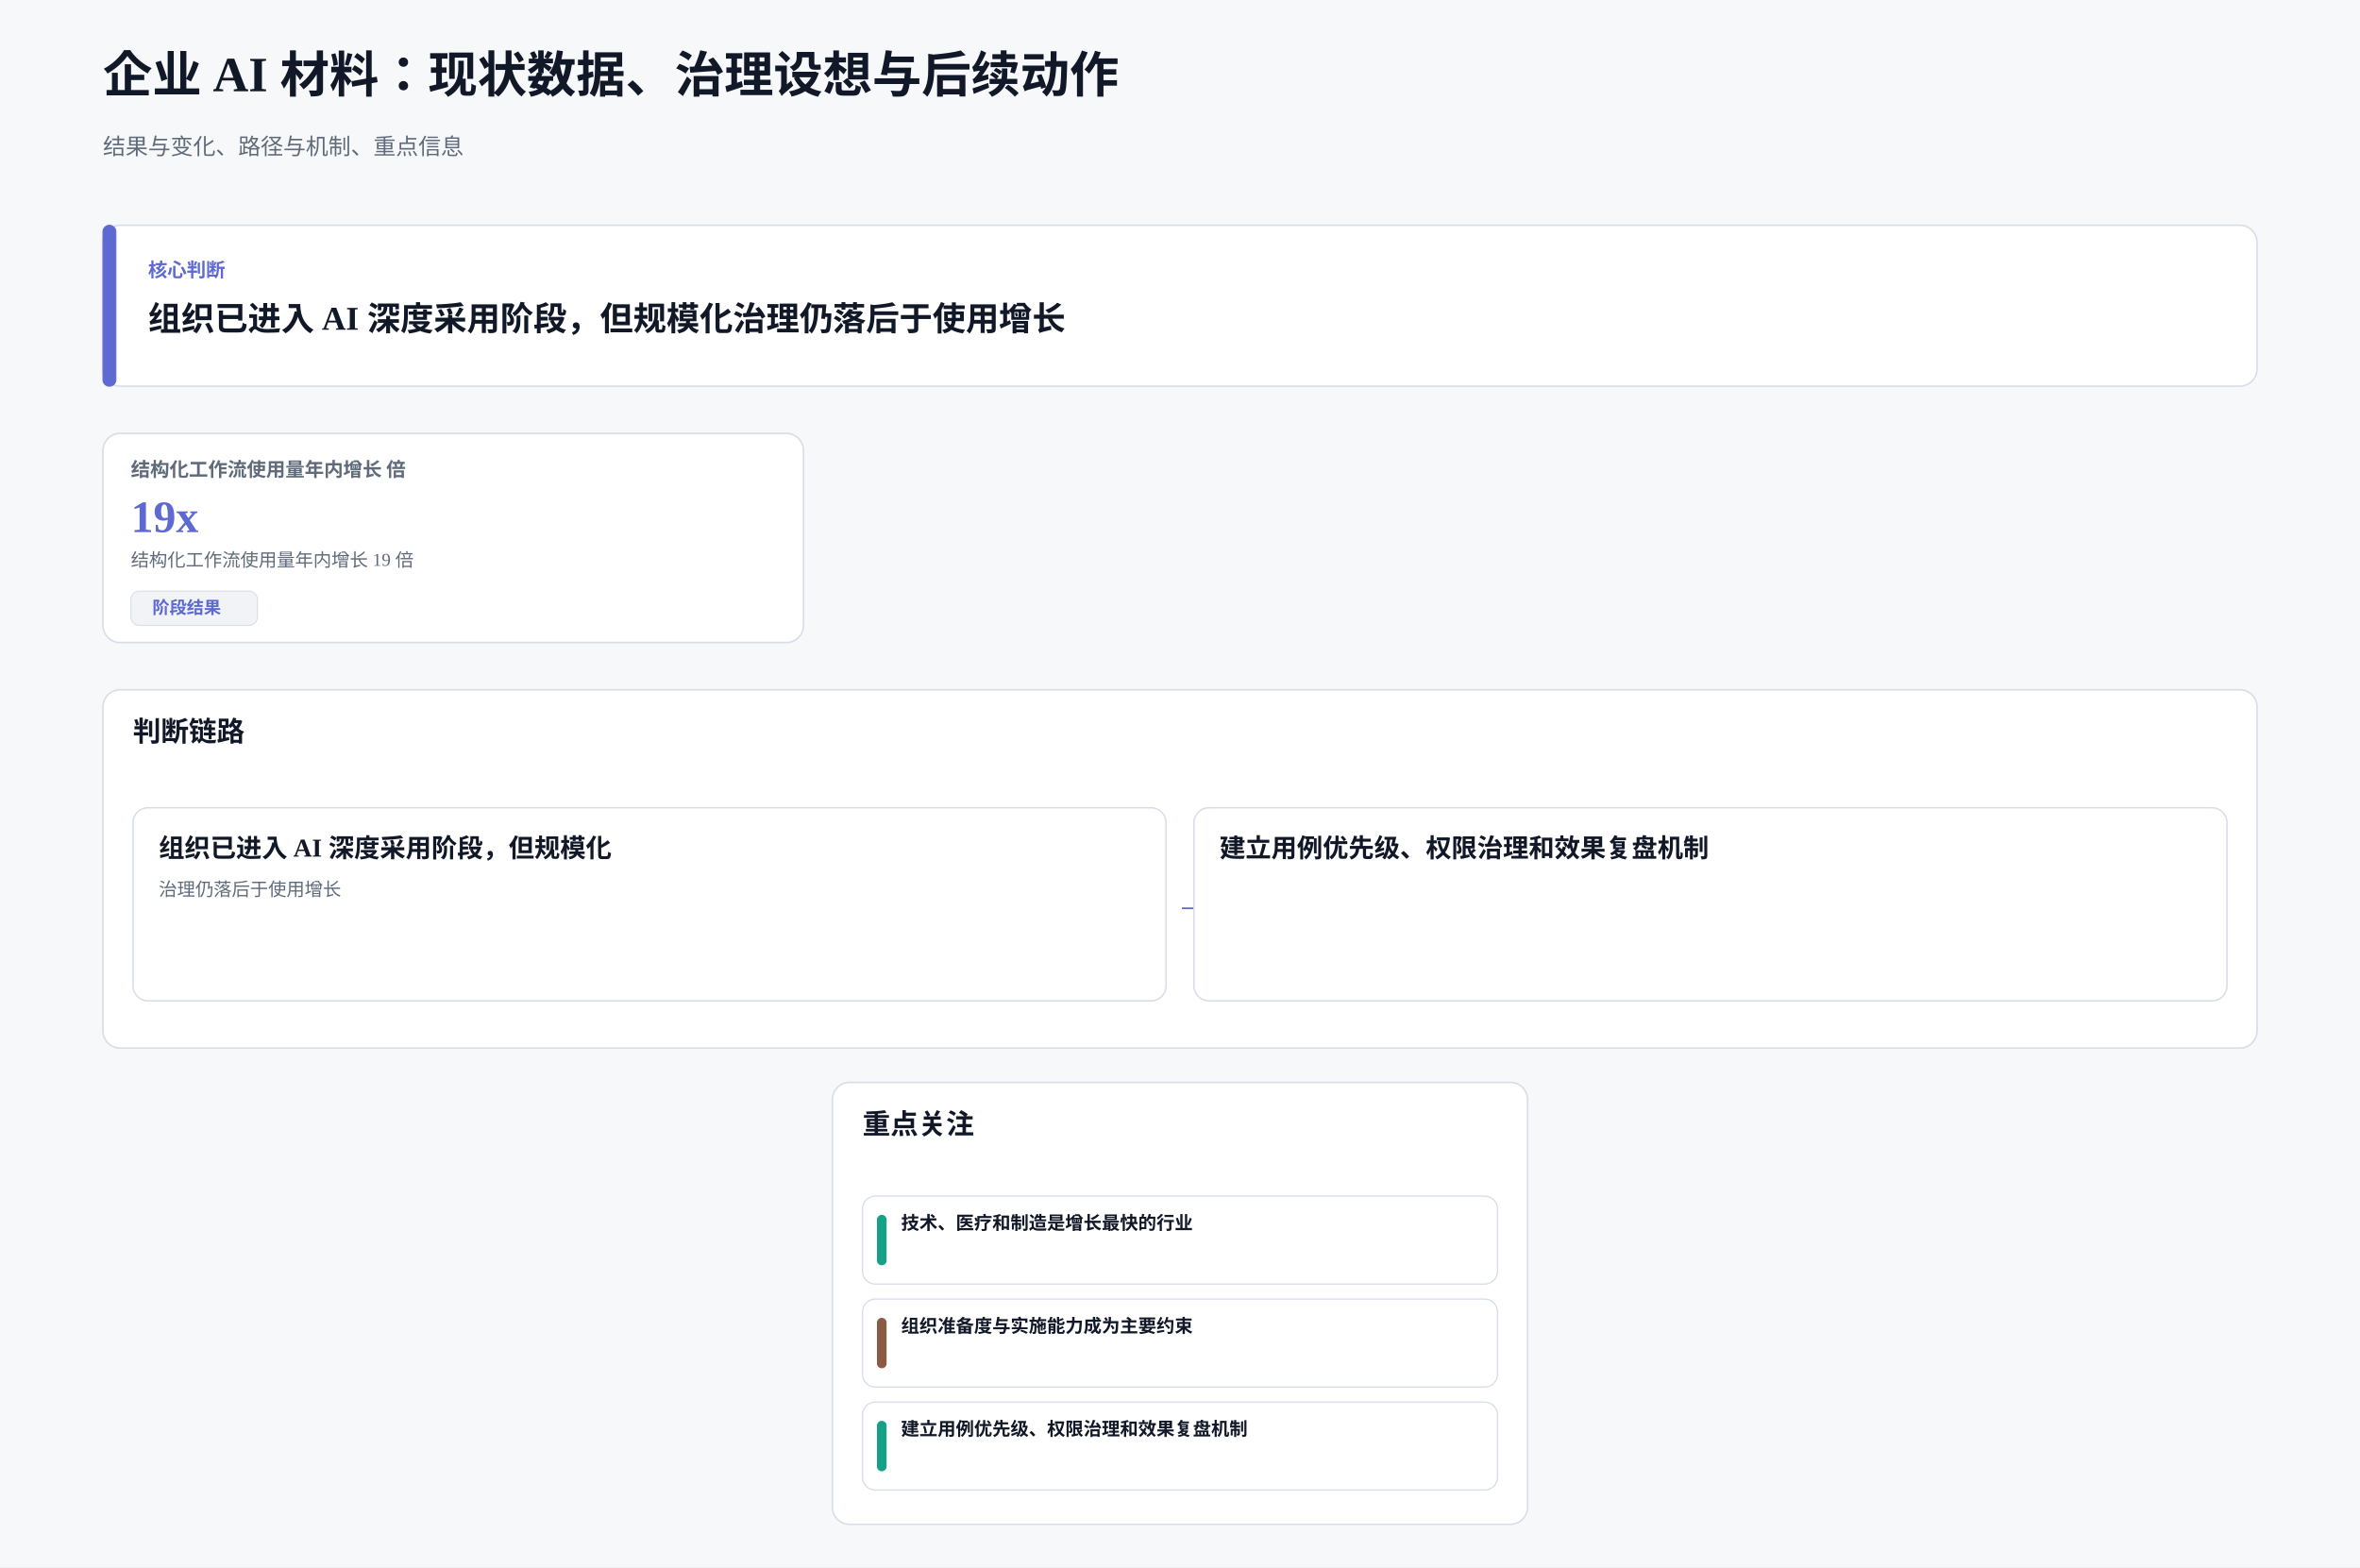
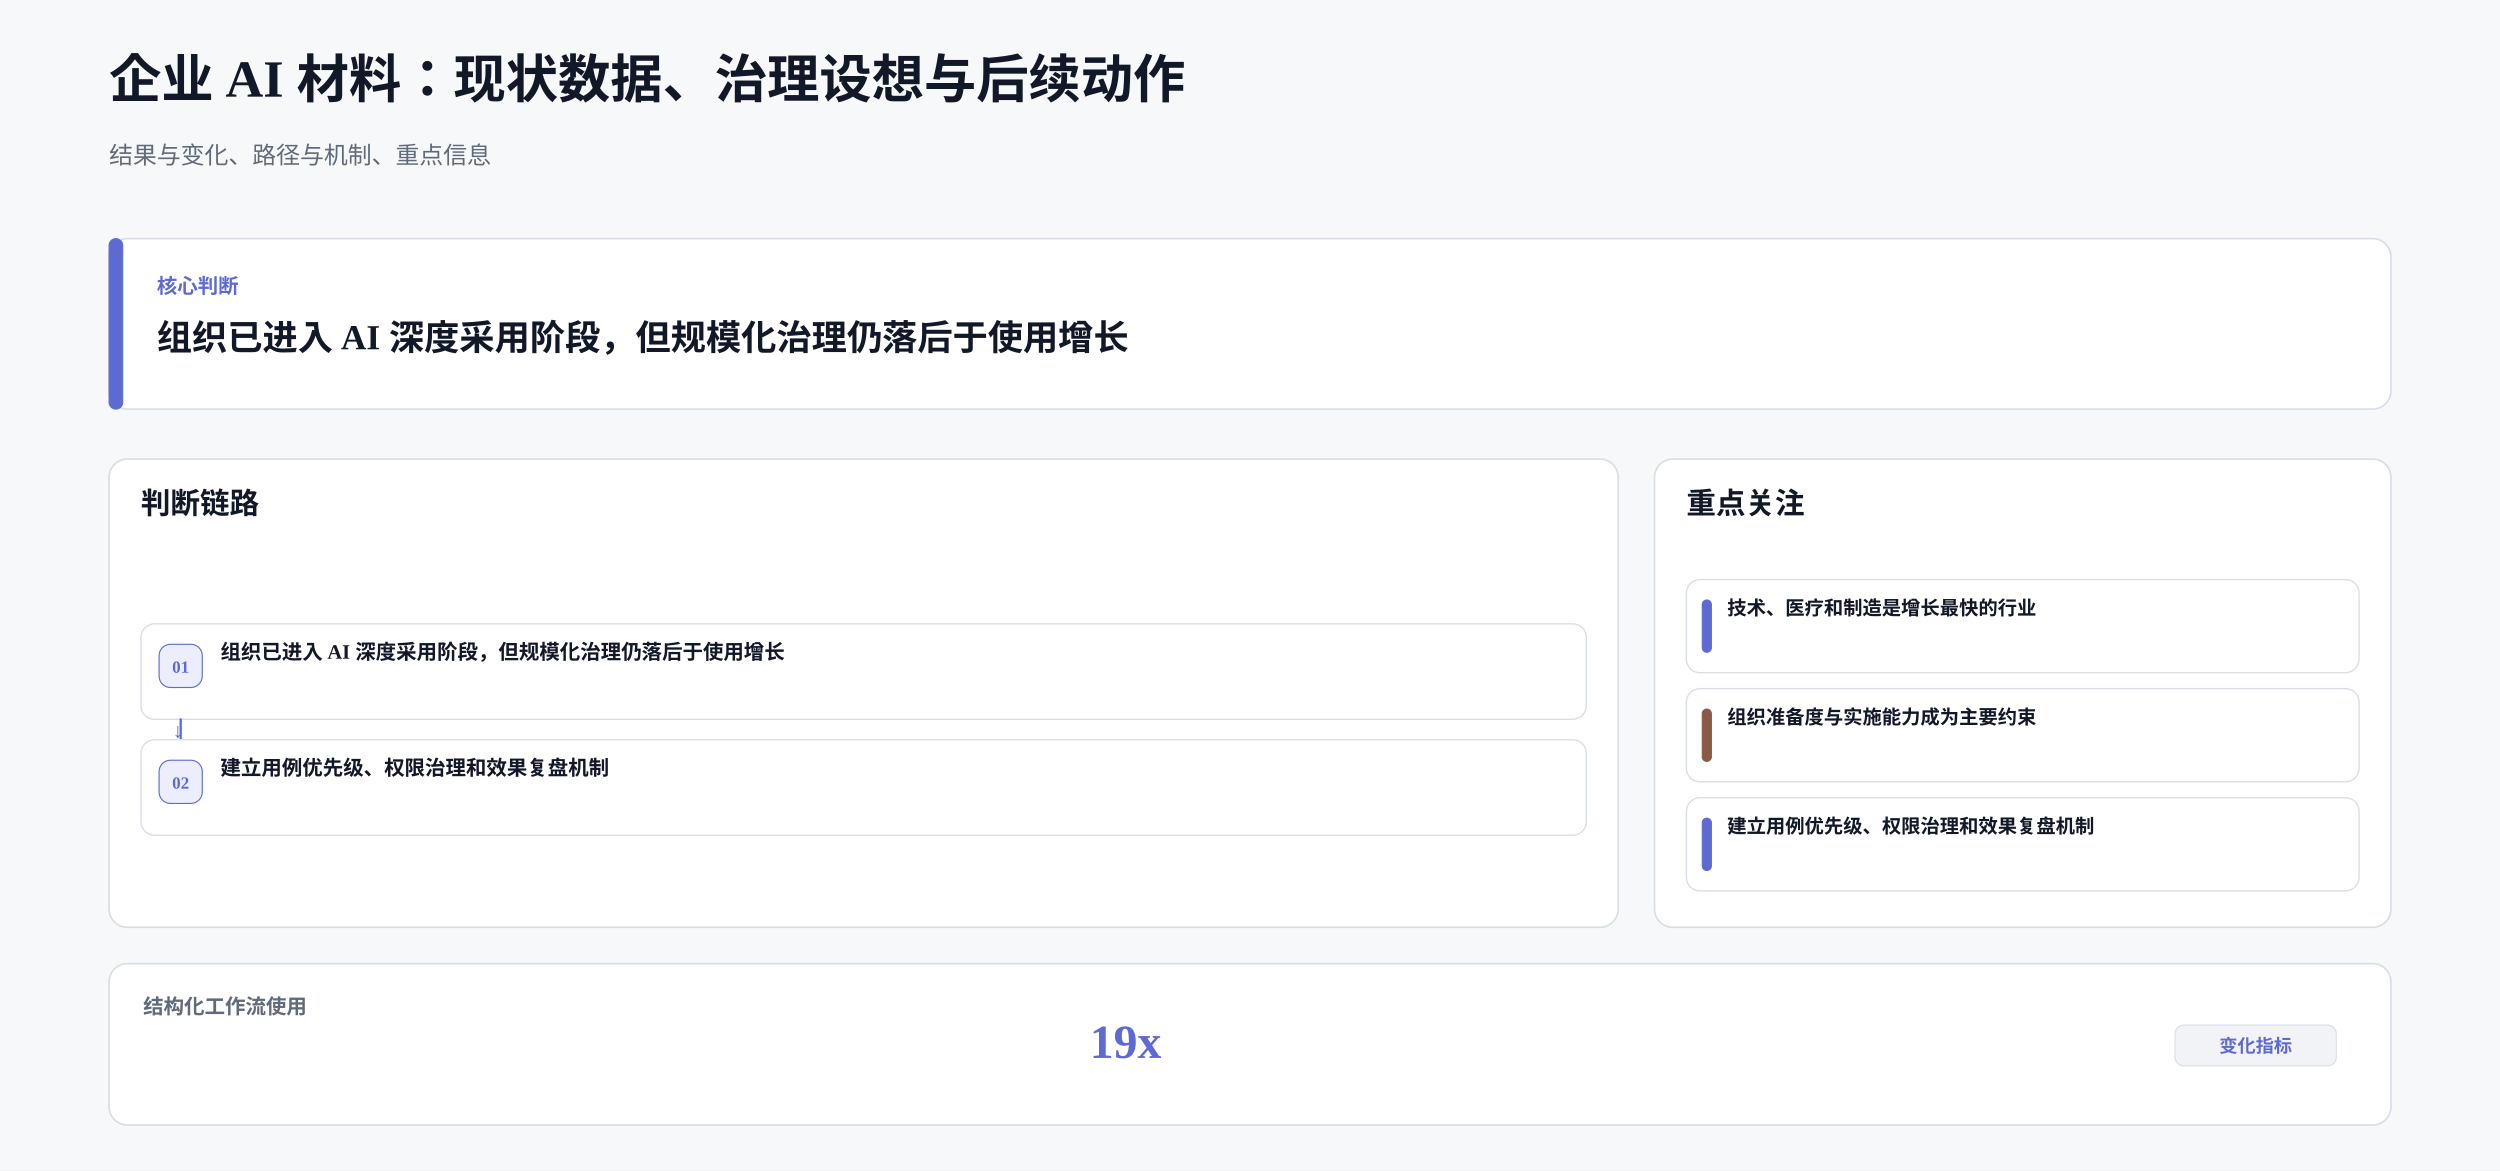
- <svg xmlns="http://www.w3.org/2000/svg" width="2200" height="1461" viewBox="0 0 2200 1461" data-layout-engine="v4" data-layout="expression-canvas" data-pipeline-version="4.4" data-expression-mode="narrative-map" data-page-skeleton="left-right-argument">
-   <rect x="0" y="0" width="2200" height="1461" rx="0" fill="#F7F8FA" stroke="#F7F8FA" stroke-width="0" />
+ <svg xmlns="http://www.w3.org/2000/svg" width="2200" height="1030" viewBox="0 0 2200 1030" data-layout-engine="v4" data-layout="expression-canvas" data-pipeline-version="4.4" data-expression-mode="narrative-map" data-page-skeleton="left-right-argument">
+   <rect x="0" y="0" width="2200" height="1030" rx="0" fill="#F7F8FA" stroke="#F7F8FA" stroke-width="0" />
  <g>
    <g data-v43-block="title" data-block-type="title" data-x="96" data-y="40" data-width="2008" data-height="170" data-column="full">
      <text x="96" y="86" font-size="46" fill="#111827" font-weight="700">
        <tspan x="96" dy="0">企业 AI 材料：现状数据、治理设想与后续动作</tspan>
      </text>
      <text x="96" y="144" font-size="21" fill="#5F6B7A" font-weight="500">
        <tspan x="96" dy="0">结果与变化、路径与机制、重点信息</tspan>
      </text>
    </g>
    <g data-v43-block="statement" data-block-type="statement" data-x="96" data-y="210" data-width="2008" data-height="150" data-column="full">
      <rect x="96" y="210" width="2008" height="150" rx="16" fill="#FFFFFF" stroke="#D8DEE8" stroke-width="1.5" />
      <rect x="96" y="210" width="12" height="150" rx="6" fill="#5E6AD2" stroke="#5E6AD2" stroke-width="1" />
      <text x="138" y="258" font-size="18" fill="#5E6AD2" font-weight="700">
        <tspan x="138" dy="0">核心判断</tspan>
      </text>
      <text x="138" y="308" font-size="31" fill="#111827" font-weight="700">
        <tspan x="138" dy="0">组织已进入 AI 深度采用阶段，但规模化治理仍落后于使用增长</tspan>
      </text>
    </g>
-     <g data-v43-block="metrics" data-block-type="metric-group" data-x="96" data-y="404" data-width="2008" data-height="195" data-column="full">
-       <rect x="96" y="404" width="653" height="195" rx="16" fill="#FFFFFF" stroke="#D8DEE8" stroke-width="1.5" data-tone-group="parallel-metrics" data-metric-card="true" data-metric-row="0" />
-       <text x="122" y="444" font-size="18" fill="#5F6B7A" font-weight="700">
-         <tspan x="122" dy="0">结构化工作流使用量年内增长 倍</tspan>
+     <g data-v43-block="narrative-chain-1" data-block-type="narrative-chain" data-x="96" data-y="404" data-width="1328" data-height="412" data-column="left" data-row="0" data-span="8" data-row-alignment="filled" data-offset-span="0" data-density="medium" data-preferred-width="1328" data-text-units="53" data-item-count="2" data-item-layout="vertical-chain" data-layout-reason="left-right-argument-primary-chain">
+       <rect x="96" y="404" width="1328" height="412" rx="16" fill="#FFFFFF" stroke="#D8DEE8" stroke-width="1.5" data-v4-block-card="true" />
+       <text x="124" y="452" font-size="26" fill="#111827" font-weight="700">
+         <tspan x="124" dy="0">判断链路</tspan>
      </text>
-       <text x="122" y="496" font-size="42" fill="#5E6AD2" font-weight="700">
-         <tspan x="122" dy="0">19x</tspan>
+       <rect x="124" y="549" width="1272" height="84" rx="12" fill="#FFFFFF" stroke="#D8DEE8" stroke-width="1.2" />
+       <rect x="140" y="567" width="38" height="38" rx="10" fill="#ECEEFE" stroke="#5E6AD2" stroke-width="1" />
+       <text x="159" y="592" font-size="15" fill="#5E6AD2" font-weight="700" text-anchor="middle">
+         <tspan x="159" dy="0">01</tspan>
      </text>
-       <text x="122" y="528" font-size="17" fill="#5F6B7A" font-weight="500">
-         <tspan x="122" dy="0">结构化工作流使用量年内增长 19 倍</tspan>
+       <text x="194" y="580" font-size="18" fill="#111827" font-weight="700">
+         <tspan x="194" dy="0">组织已进入 AI 深度采用阶段，但规模化治理仍落后于使用增长</tspan>
      </text>
-       <rect x="122" y="551" width="118" height="32" rx="8" fill="#F1F3F6" stroke="#D8DEE8" stroke-width="1" />
-       <text x="142" y="572" font-size="16" fill="#5E6AD2" font-weight="700">
-         <tspan x="142" dy="0">阶段结果</tspan>
+       <line x1="159" y1="633" x2="159" y2="651" stroke="#5E6AD2" stroke-width="2" stroke-linecap="round" />
+       <text x="152" y="649" font-size="18" fill="#5E6AD2" font-weight="700">
+         <tspan x="152" dy="0">↓</tspan>
+       </text>
+       <rect x="124" y="651" width="1272" height="84" rx="12" fill="#FFFFFF" stroke="#D8DEE8" stroke-width="1.2" />
+       <rect x="140" y="669" width="38" height="38" rx="10" fill="#ECEEFE" stroke="#5E6AD2" stroke-width="1" />
+       <text x="159" y="694" font-size="15" fill="#5E6AD2" font-weight="700" text-anchor="middle">
+         <tspan x="159" dy="0">02</tspan>
+       </text>
+       <text x="194" y="682" font-size="18" fill="#111827" font-weight="700">
+         <tspan x="194" dy="0">建立用例优先级、权限治理和效果复盘机制</tspan>
      </text>
    </g>
-     <g data-v43-block="narrative-chain-1" data-block-type="narrative-chain" data-x="96" data-y="643" data-width="2008" data-height="334" data-column="full" data-row="0" data-span="12" data-row-alignment="filled" data-offset-span="0" data-density="medium" data-preferred-width="2008" data-text-units="53" data-item-count="2" data-item-layout="rows" data-layout-reason="directional-reading">
-       <rect x="96" y="643" width="2008" height="334" rx="16" fill="#FFFFFF" stroke="#D8DEE8" stroke-width="1.5" data-v4-block-card="true" />
-       <text x="124" y="691" font-size="26" fill="#111827" font-weight="700">
-         <tspan x="124" dy="0">判断链路</tspan>
+     <g data-v43-block="status-board-2" data-block-type="status-board" data-x="1456" data-y="404" data-width="648" data-height="412" data-column="right" data-component-variant="status-grid" data-row="0" data-span="4" data-row-alignment="filled" data-offset-span="0" data-density="sparse" data-preferred-width="648" data-text-units="55" data-item-count="3" data-item-layout="rows" data-layout-reason="compact-status-items">
+       <rect x="1456" y="404" width="648" height="412" rx="16" fill="#FFFFFF" stroke="#D8DEE8" stroke-width="1.5" data-v4-block-card="true" />
+       <text x="1484" y="452" font-size="26" fill="#111827" font-weight="700">
+         <tspan x="1484" dy="0">重点关注</tspan>
      </text>
-       <rect x="124" y="753" width="963" height="180" rx="14" fill="#FFFFFF" stroke="#D8DEE8" stroke-width="1.4" />
-       <text x="148" y="799" font-size="24" fill="#111827" font-weight="700">
-         <tspan x="148" dy="0">组织已进入 AI 深度采用阶段，但规模化</tspan>
+       <rect x="1484" y="510" width="592" height="82" rx="12" fill="#FFFFFF" stroke="#D8DEE8" stroke-width="1.2" />
+       <rect x="1498" y="528" width="8" height="46" rx="4" fill="#5E6AD2" stroke="#5E6AD2" stroke-width="1" />
+       <text x="1520" y="541" font-size="17" fill="#111827" font-weight="700">
+         <tspan x="1520" dy="0">技术、医疗和制造是增长最快的行业</tspan>
      </text>
-       <text x="148" y="835" font-size="17" fill="#5F6B7A" font-weight="500">
-         <tspan x="148" dy="0">治理仍落后于使用增长</tspan>
+       <rect x="1484" y="606" width="592" height="82" rx="12" fill="#FFFFFF" stroke="#D8DEE8" stroke-width="1.2" />
+       <rect x="1498" y="624" width="8" height="46" rx="4" fill="#8A5A44" stroke="#8A5A44" stroke-width="1" />
+       <text x="1520" y="637" font-size="17" fill="#111827" font-weight="700">
+         <tspan x="1520" dy="0">组织准备度与实施能力成为主要约束</tspan>
      </text>
-       <text x="1094" y="853" font-size="38" fill="#5E6AD2" font-weight="700">
-         <tspan x="1094" dy="0">→</tspan>
-       </text>
-       <rect x="1113" y="753" width="963" height="180" rx="14" fill="#FFFFFF" stroke="#D8DEE8" stroke-width="1.4" />
-       <text x="1137" y="799" font-size="24" fill="#111827" font-weight="700">
-         <tspan x="1137" dy="0">建立用例优先级、权限治理和效果复盘机制</tspan>
+       <rect x="1484" y="702" width="592" height="82" rx="12" fill="#FFFFFF" stroke="#D8DEE8" stroke-width="1.2" />
+       <rect x="1498" y="720" width="8" height="46" rx="4" fill="#5E6AD2" stroke="#5E6AD2" stroke-width="1" />
+       <text x="1520" y="733" font-size="17" fill="#111827" font-weight="700">
+         <tspan x="1520" dy="0">建立用例优先级、权限治理和效果复盘机制</tspan>
      </text>
    </g>
-     <g data-v43-block="status-board-2" data-block-type="status-board" data-x="776" data-y="1009" data-width="648" data-height="412" data-column="center" data-component-variant="status-grid" data-row="1" data-span="4" data-row-alignment="centered" data-offset-span="4" data-density="sparse" data-preferred-width="648" data-text-units="55" data-item-count="3" data-item-layout="rows" data-layout-reason="compact-status-items">
-       <rect x="776" y="1009" width="648" height="412" rx="16" fill="#FFFFFF" stroke="#D8DEE8" stroke-width="1.5" data-v4-block-card="true" />
-       <text x="804" y="1057" font-size="26" fill="#111827" font-weight="700">
-         <tspan x="804" dy="0">重点关注</tspan>
+     <g data-v43-block="metric-card-3" data-block-type="metric-card" data-x="96" data-y="848" data-width="2008" data-height="142" data-column="full" data-row="1" data-span="12" data-row-alignment="filled" data-offset-span="0" data-density="medium" data-preferred-width="2008" data-text-units="8" data-item-count="0" data-item-layout="metric-strip" data-layout-reason="global-orphan-prevention">
+       <rect x="96" y="848" width="2008" height="142" rx="16" fill="#FFFFFF" stroke="#D8DEE8" stroke-width="1.5" data-metric-card="true" data-metric-layout="strip" />
+       <text x="126" y="892" font-size="18" fill="#5F6B7A" font-weight="700">
+         <tspan x="126" dy="0">结构化工作流使用</tspan>
      </text>
-       <rect x="804" y="1115" width="592" height="82" rx="12" fill="#FFFFFF" stroke="#D8DEE8" stroke-width="1.2" />
-       <rect x="818" y="1133" width="8" height="46" rx="4" fill="#16A085" stroke="#16A085" stroke-width="1" />
-       <text x="840" y="1146" font-size="17" fill="#111827" font-weight="700">
-         <tspan x="840" dy="0">技术、医疗和制造是增长最快的行业</tspan>
+       <text x="959" y="931" font-size="42" fill="#5E6AD2" font-weight="700">
+         <tspan x="959" dy="0">19x</tspan>
      </text>
-       <rect x="804" y="1211" width="592" height="82" rx="12" fill="#FFFFFF" stroke="#D8DEE8" stroke-width="1.2" />
-       <rect x="818" y="1229" width="8" height="46" rx="4" fill="#8A5A44" stroke="#8A5A44" stroke-width="1" />
-       <text x="840" y="1242" font-size="17" fill="#111827" font-weight="700">
-         <tspan x="840" dy="0">组织准备度与实施能力成为主要约束</tspan>
-       </text>
-       <rect x="804" y="1307" width="592" height="82" rx="12" fill="#FFFFFF" stroke="#D8DEE8" stroke-width="1.2" />
-       <rect x="818" y="1325" width="8" height="46" rx="4" fill="#16A085" stroke="#16A085" stroke-width="1" />
-       <text x="840" y="1338" font-size="17" fill="#111827" font-weight="700">
-         <tspan x="840" dy="0">建立用例优先级、权限治理和效果复盘机制</tspan>
+       <rect x="1914" y="902" width="142" height="36" rx="8" fill="#F1F3F6" stroke="#D8DEE8" stroke-width="1" />
+       <text x="1985" y="926" font-size="16" fill="#5E6AD2" font-weight="700" text-anchor="middle">
+         <tspan x="1985" dy="0">变化指标</tspan>
      </text>
    </g>
  </g>
</svg>
